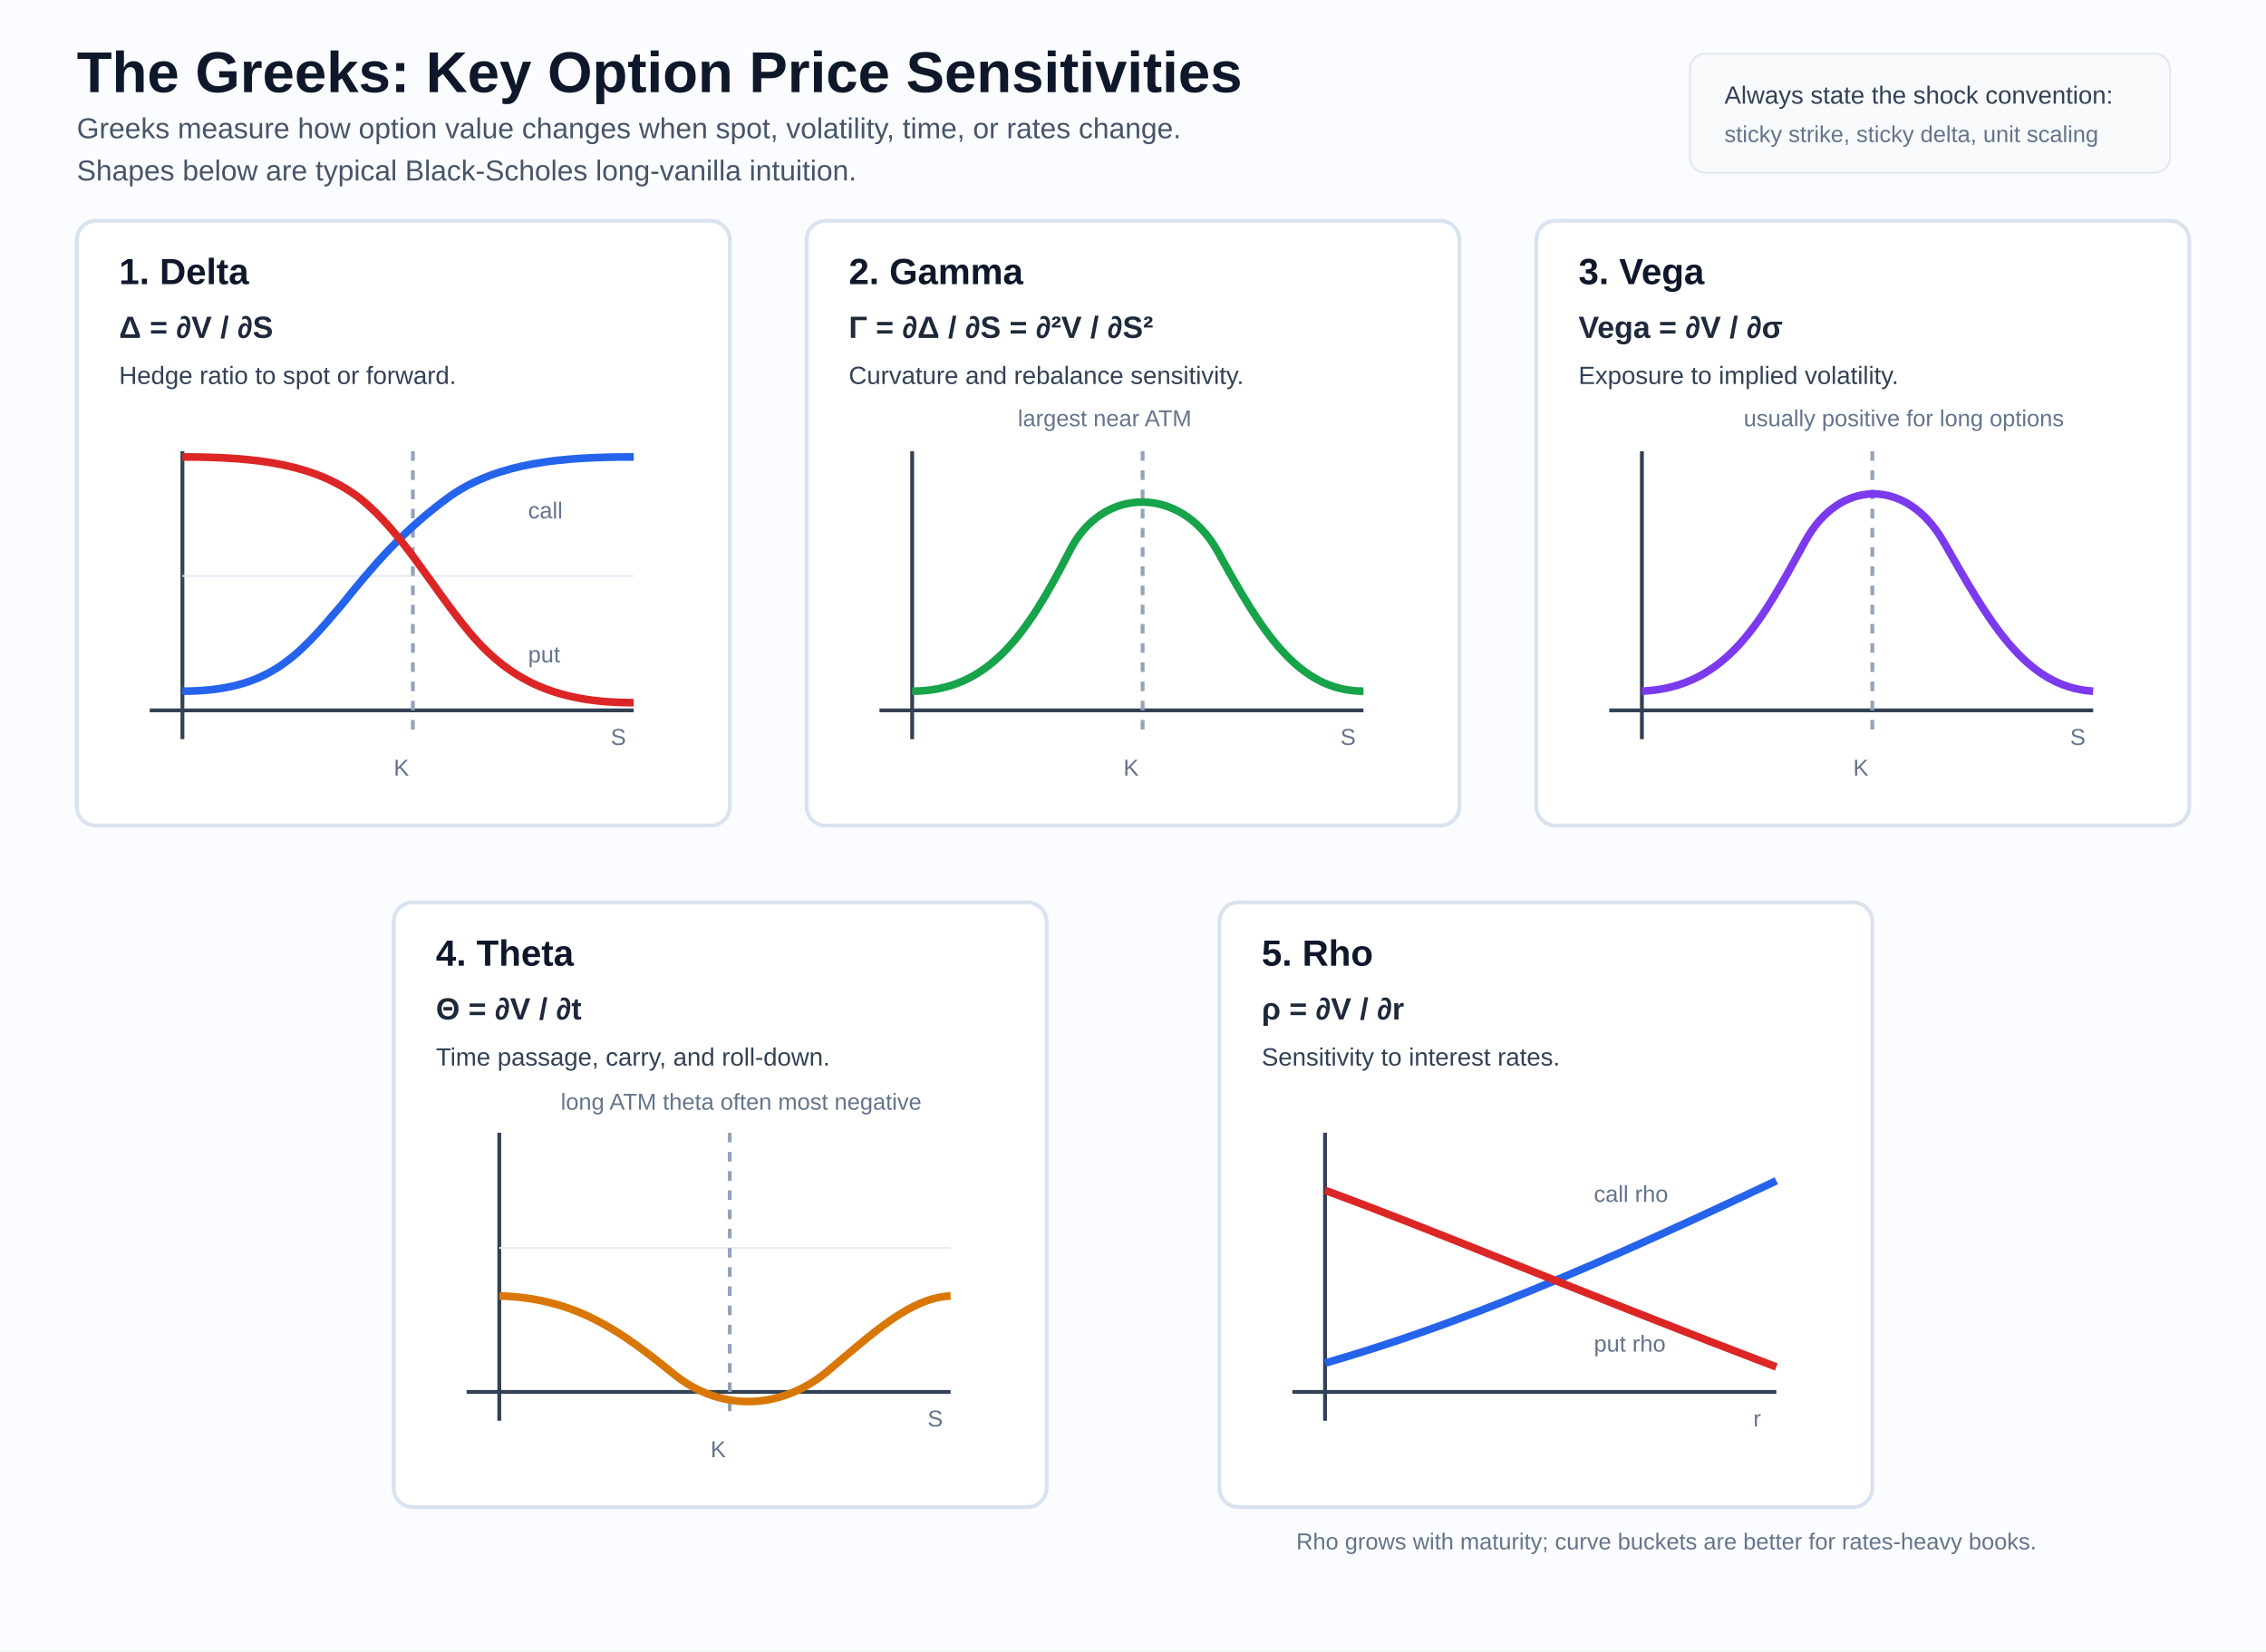
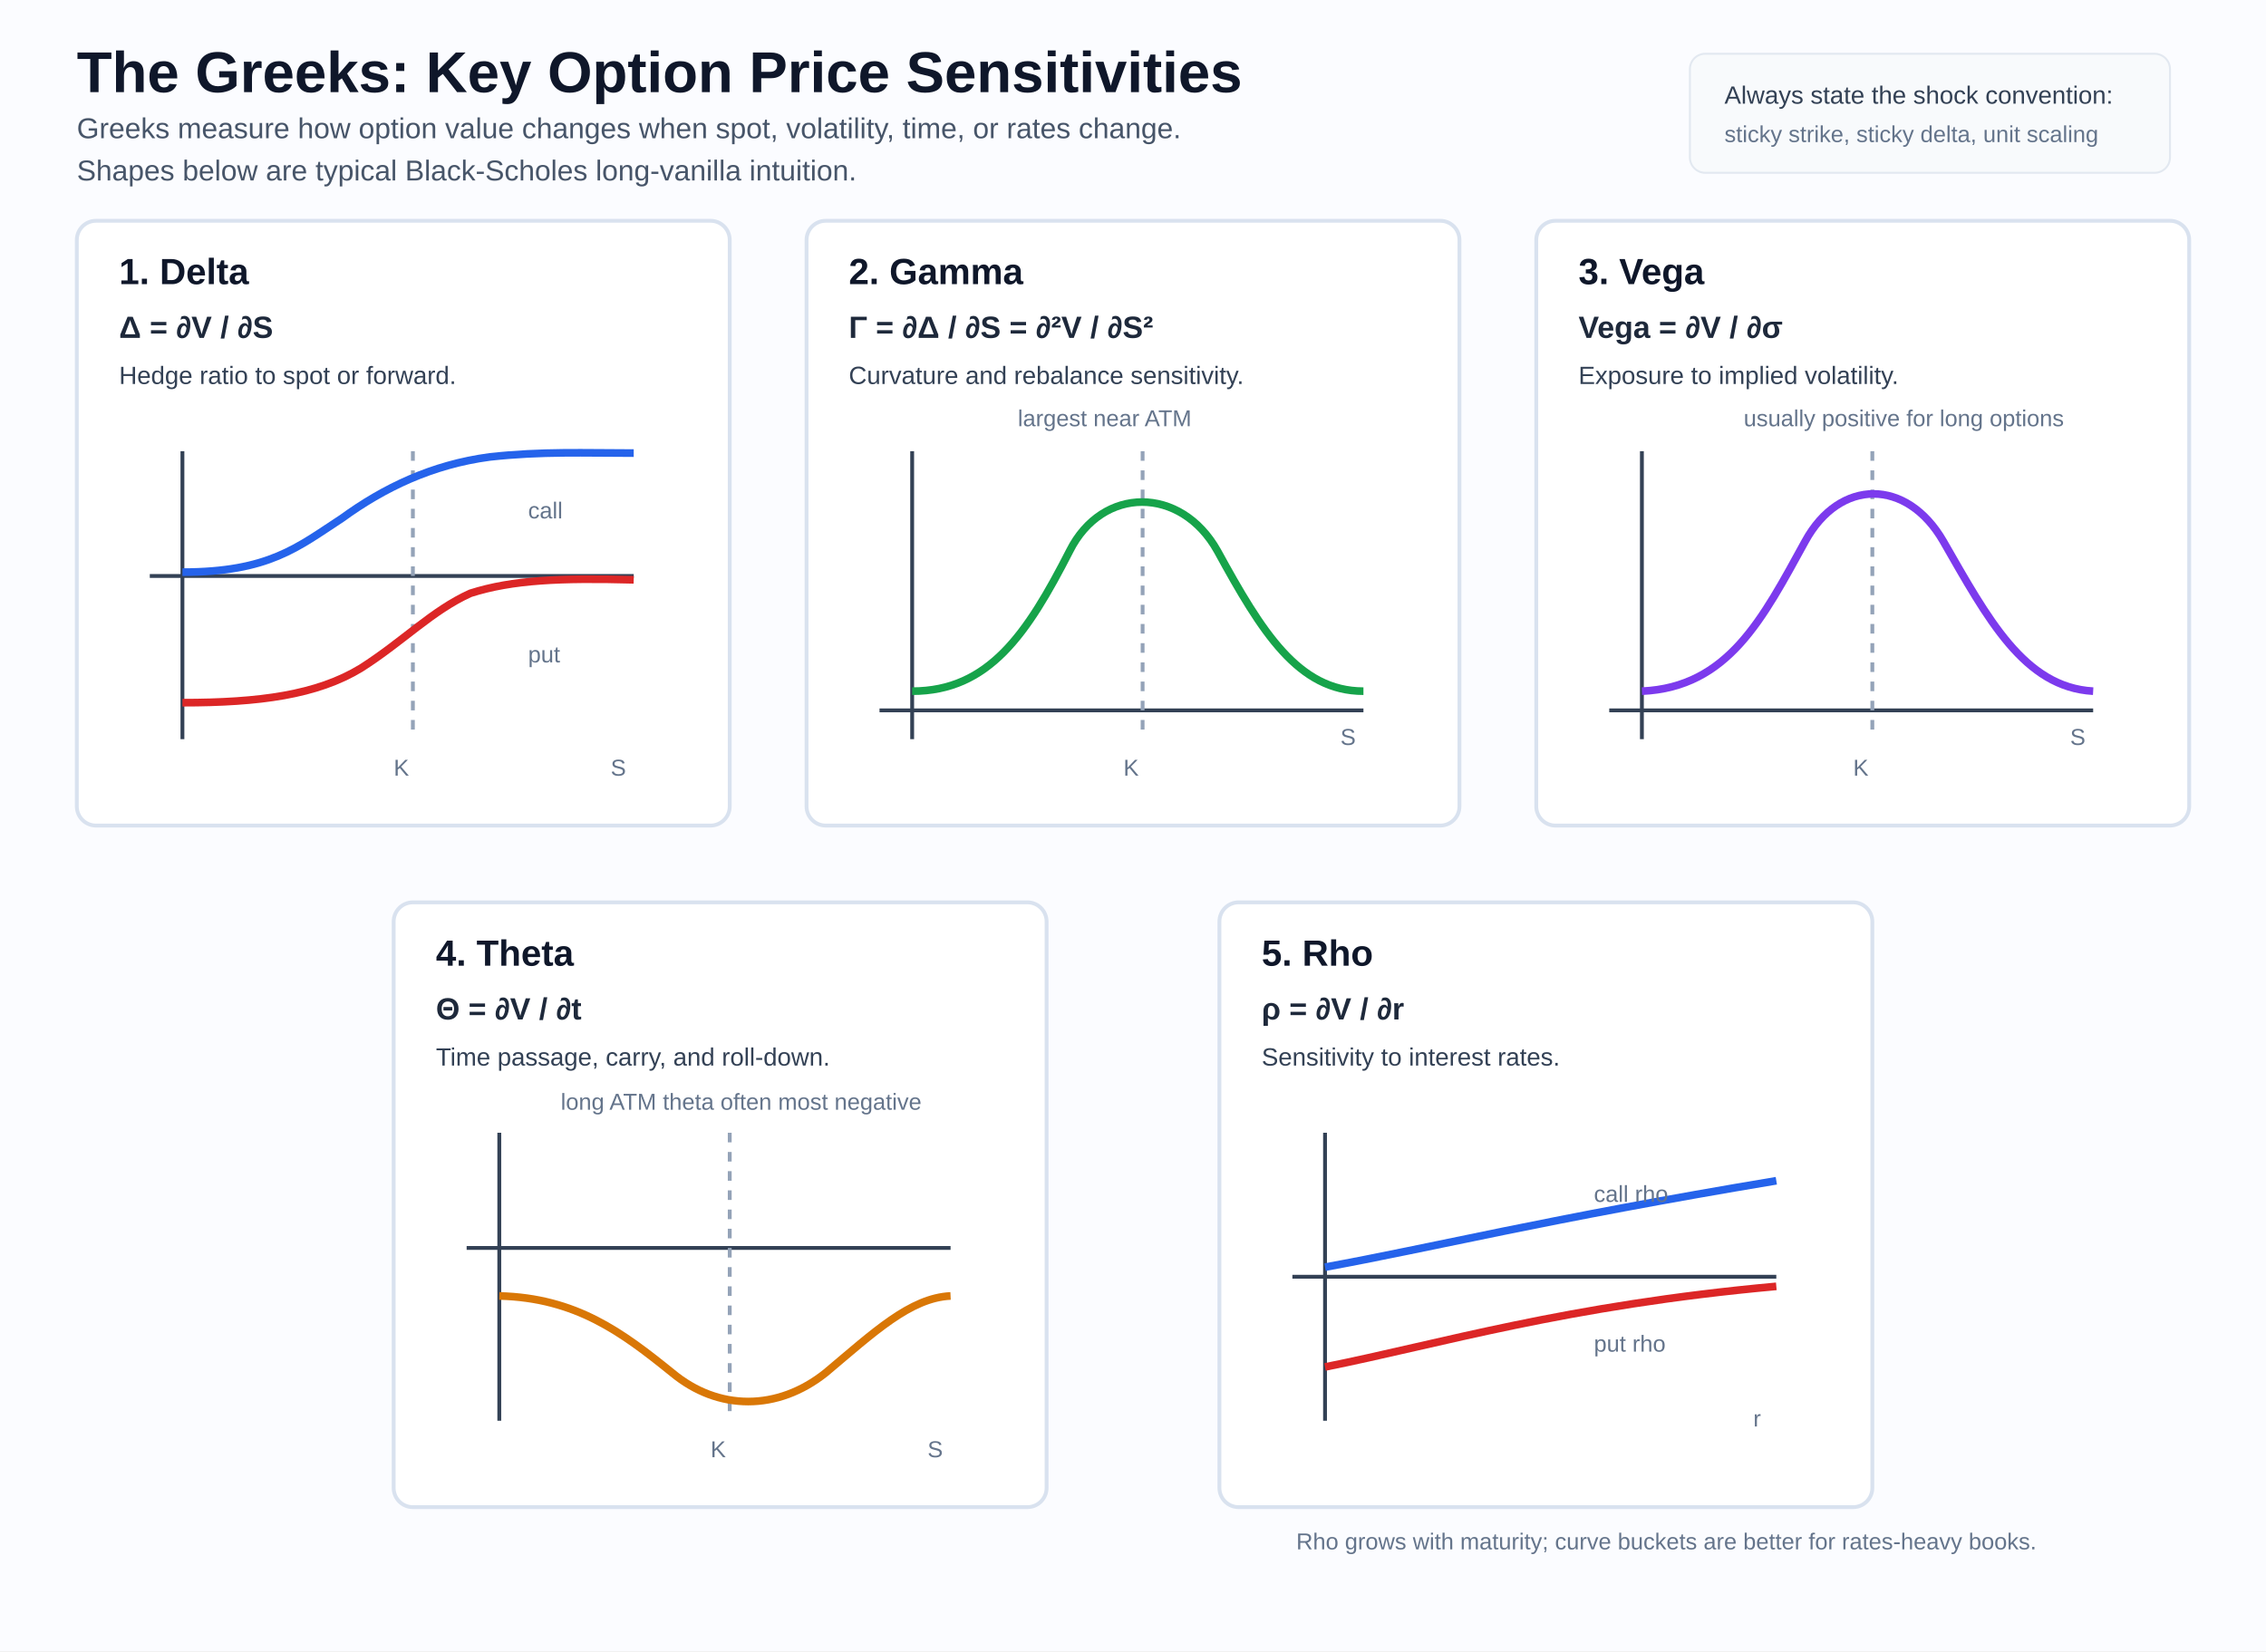
<svg xmlns="http://www.w3.org/2000/svg" width="1180" height="860" viewBox="0 0 1180 860" role="img" aria-labelledby="title desc">
  <defs>
    <style>
      .bg{fill:#fbfcff}.card{fill:#fff;stroke:#d9e2ef;stroke-width:2}.axis{stroke:#334155;stroke-width:2}.grid{stroke:#e5edf7;stroke-width:1}.mark{stroke:#94a3b8;stroke-width:2;stroke-dasharray:5 5}.title{font:bold 30px Arial,sans-serif;fill:#0f172a}.subtitle{font:15px Arial,sans-serif;fill:#475569}.h{font:bold 19px Arial,sans-serif;fill:#0f172a}.formula{font:bold 16px Arial,sans-serif;fill:#1e293b}.txt{font:13px Arial,sans-serif;fill:#334155}.small{font:12px Arial,sans-serif;fill:#64748b}.blue{stroke:#2563eb;stroke-width:4;fill:none}.red{stroke:#dc2626;stroke-width:4;fill:none}.green{stroke:#16a34a;stroke-width:4;fill:none}.purple{stroke:#7c3aed;stroke-width:4;fill:none}.amber{stroke:#d97706;stroke-width:4;fill:none}.note{fill:#f8fafc;stroke:#e2e8f0}
    </style>
  </defs>
  <rect class="bg" width="1180" height="860" />
  <text class="title" x="40" y="48">The Greeks: Key Option Price Sensitivities</text>
  <text class="subtitle" x="40" y="72">Greeks measure how option value changes when spot, volatility, time, or rates change.</text>
  <text class="subtitle" x="40" y="94">Shapes below are typical Black-Scholes long-vanilla intuition.</text>
  <rect class="note" x="880" y="28" width="250" height="62" rx="8" />
  <text class="txt" x="898" y="54">Always state the shock convention:</text>
  <text class="small" x="898" y="74">sticky strike, sticky delta, unit scaling</text>
  <rect class="card" x="40" y="115" width="340" height="315" rx="10" />
  <text class="h" x="62" y="148">1. Delta</text>
  <text class="formula" x="62" y="176">Δ = ∂V / ∂S</text>
  <text class="txt" x="62" y="200">Hedge ratio to spot or forward.</text>
-   <line class="axis" x1="78" y1="370" x2="330" y2="370" />
+   <line class="axis" x1="78" y1="300" x2="330" y2="300" />
  <line class="axis" x1="95" y1="385" x2="95" y2="235" />
-   <line class="grid" x1="95" y1="300" x2="330" y2="300" />
  <line class="mark" x1="215" y1="235" x2="215" y2="385" />
-   <path class="blue" d="M95 360 C140 360,155 342,178 315 C194 295,210 276,235 258 C260 241,292 238,330 238" />
-   <path class="red" d="M95 238 C135 238,165 242,188 260 C210 278,225 306,245 330 C267 356,292 366,330 366" />
+   <path class="blue" d="M95 298 C140 298,155 285,178 270 C200 254,225 242,255 238 C282 235,305 236,330 236" />
+   <path class="red" d="M95 366 C135 366,165 362,188 348 C210 334,225 318,245 309 C267 302,292 301,330 302" />
  <text class="small" x="205" y="404">K</text>
-   <text class="small" x="318" y="388">S</text>
+   <text class="small" x="318" y="404">S</text>
  <text class="small" x="275" y="270">call</text>
  <text class="small" x="275" y="345">put</text>
  <rect class="card" x="420" y="115" width="340" height="315" rx="10" />
  <text class="h" x="442" y="148">2. Gamma</text>
  <text class="formula" x="442" y="176">Γ = ∂Δ / ∂S = ∂²V / ∂S²</text>
  <text class="txt" x="442" y="200">Curvature and rebalance sensitivity.</text>
  <line class="axis" x1="458" y1="370" x2="710" y2="370" />
  <line class="axis" x1="475" y1="385" x2="475" y2="235" />
  <line class="mark" x1="595" y1="235" x2="595" y2="385" />
  <path class="green" d="M475 360 C515 360,535 330,557 287 C574 253,615 253,634 287 C657 329,676 360,710 360" />
  <text class="small" x="585" y="404">K</text>
  <text class="small" x="698" y="388">S</text>
  <text class="small" x="530" y="222">largest near ATM</text>
  <rect class="card" x="800" y="115" width="340" height="315" rx="10" />
  <text class="h" x="822" y="148">3. Vega</text>
  <text class="formula" x="822" y="176">Vega = ∂V / ∂σ</text>
  <text class="txt" x="822" y="200">Exposure to implied volatility.</text>
  <line class="axis" x1="838" y1="370" x2="1090" y2="370" />
  <line class="axis" x1="855" y1="385" x2="855" y2="235" />
  <line class="mark" x1="975" y1="235" x2="975" y2="385" />
  <path class="purple" d="M855 360 C900 358,918 322,940 282 C958 249,993 249,1012 282 C1035 322,1054 358,1090 360" />
  <text class="small" x="965" y="404">K</text>
  <text class="small" x="1078" y="388">S</text>
  <text class="small" x="908" y="222">usually positive for long options</text>
  <rect class="card" x="205" y="470" width="340" height="315" rx="10" />
  <text class="h" x="227" y="503">4. Theta</text>
  <text class="formula" x="227" y="531">Θ = ∂V / ∂t</text>
  <text class="txt" x="227" y="555">Time passage, carry, and roll-down.</text>
-   <line class="axis" x1="243" y1="725" x2="495" y2="725" />
+   <line class="axis" x1="243" y1="650" x2="495" y2="650" />
  <line class="axis" x1="260" y1="740" x2="260" y2="590" />
-   <line class="grid" x1="260" y1="650" x2="495" y2="650" />
  <line class="mark" x1="380" y1="590" x2="380" y2="740" />
  <path class="amber" d="M260 675 C300 676,324 694,350 715 C374 735,405 735,430 715 C455 694,474 676,495 675" />
  <text class="small" x="370" y="759">K</text>
-   <text class="small" x="483" y="743">S</text>
+   <text class="small" x="483" y="759">S</text>
  <text class="small" x="292" y="578">long ATM theta often most negative</text>
  <rect class="card" x="635" y="470" width="340" height="315" rx="10" />
  <text class="h" x="657" y="503">5. Rho</text>
  <text class="formula" x="657" y="531">ρ = ∂V / ∂r</text>
  <text class="txt" x="657" y="555">Sensitivity to interest rates.</text>
-   <line class="axis" x1="673" y1="725" x2="925" y2="725" />
+   <line class="axis" x1="673" y1="665" x2="925" y2="665" />
  <line class="axis" x1="690" y1="740" x2="690" y2="590" />
-   <path class="blue" d="M690 710 C745 694,805 672,925 615" />
-   <path class="red" d="M690 620 C750 642,815 670,925 712" />
+   <path class="blue" d="M690 660 C745 650,805 635,925 615" />
+   <path class="red" d="M690 712 C750 700,815 680,925 670" />
  <text class="small" x="913" y="743">r</text>
  <text class="small" x="830" y="626">call rho</text>
  <text class="small" x="830" y="704">put rho</text>
  <text class="small" x="675" y="807">Rho grows with maturity; curve buckets are better for rates-heavy books.</text>
</svg>
